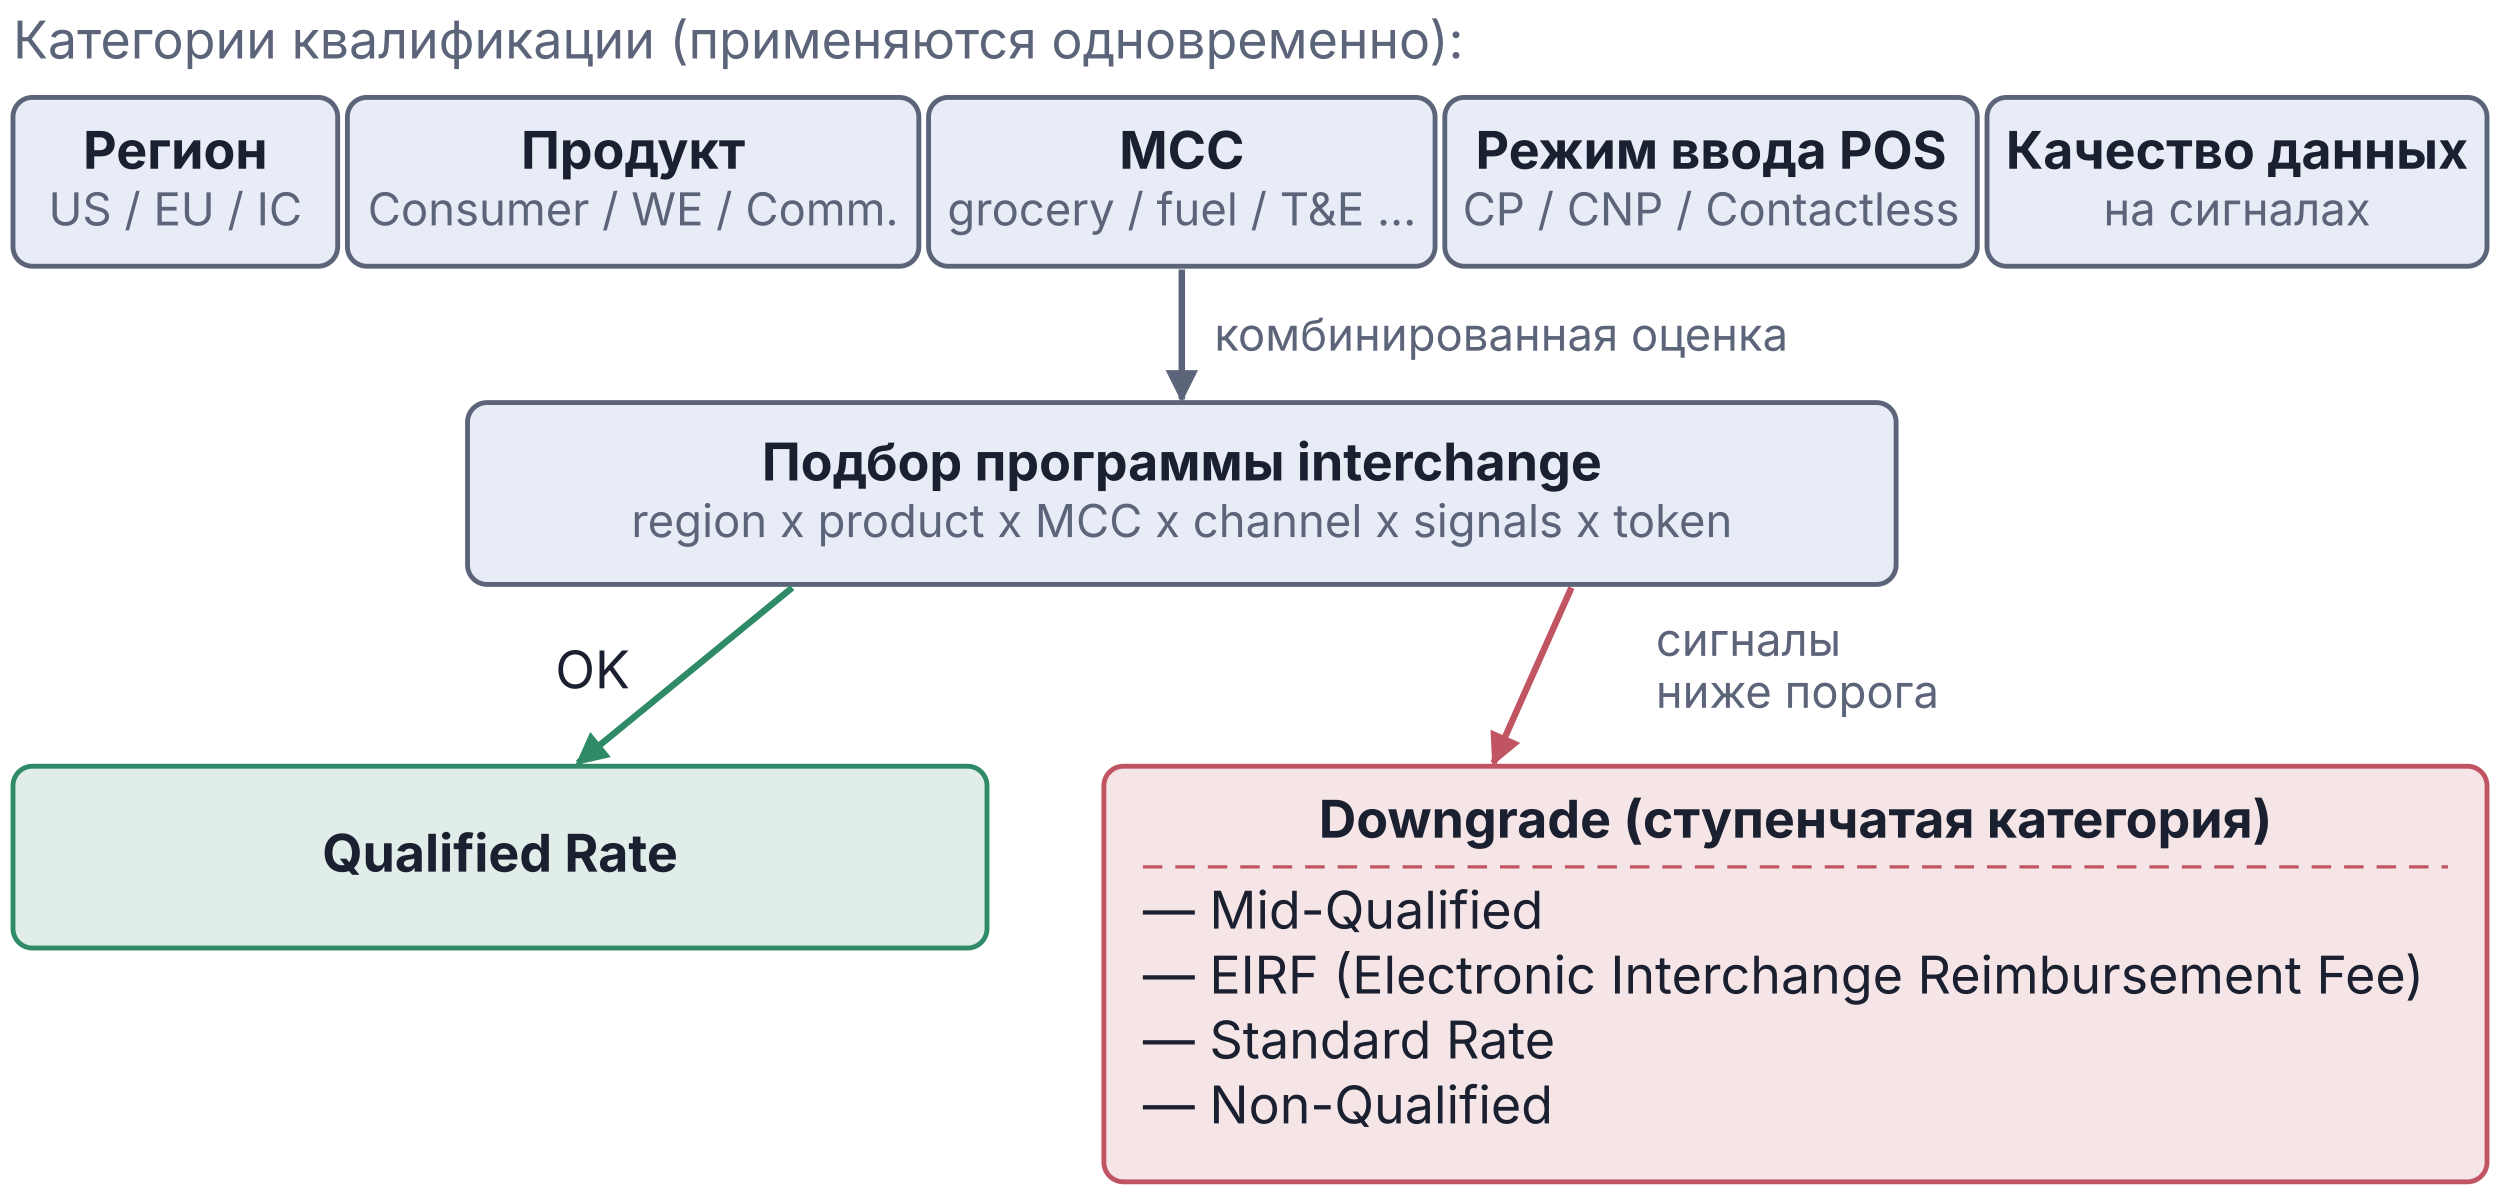
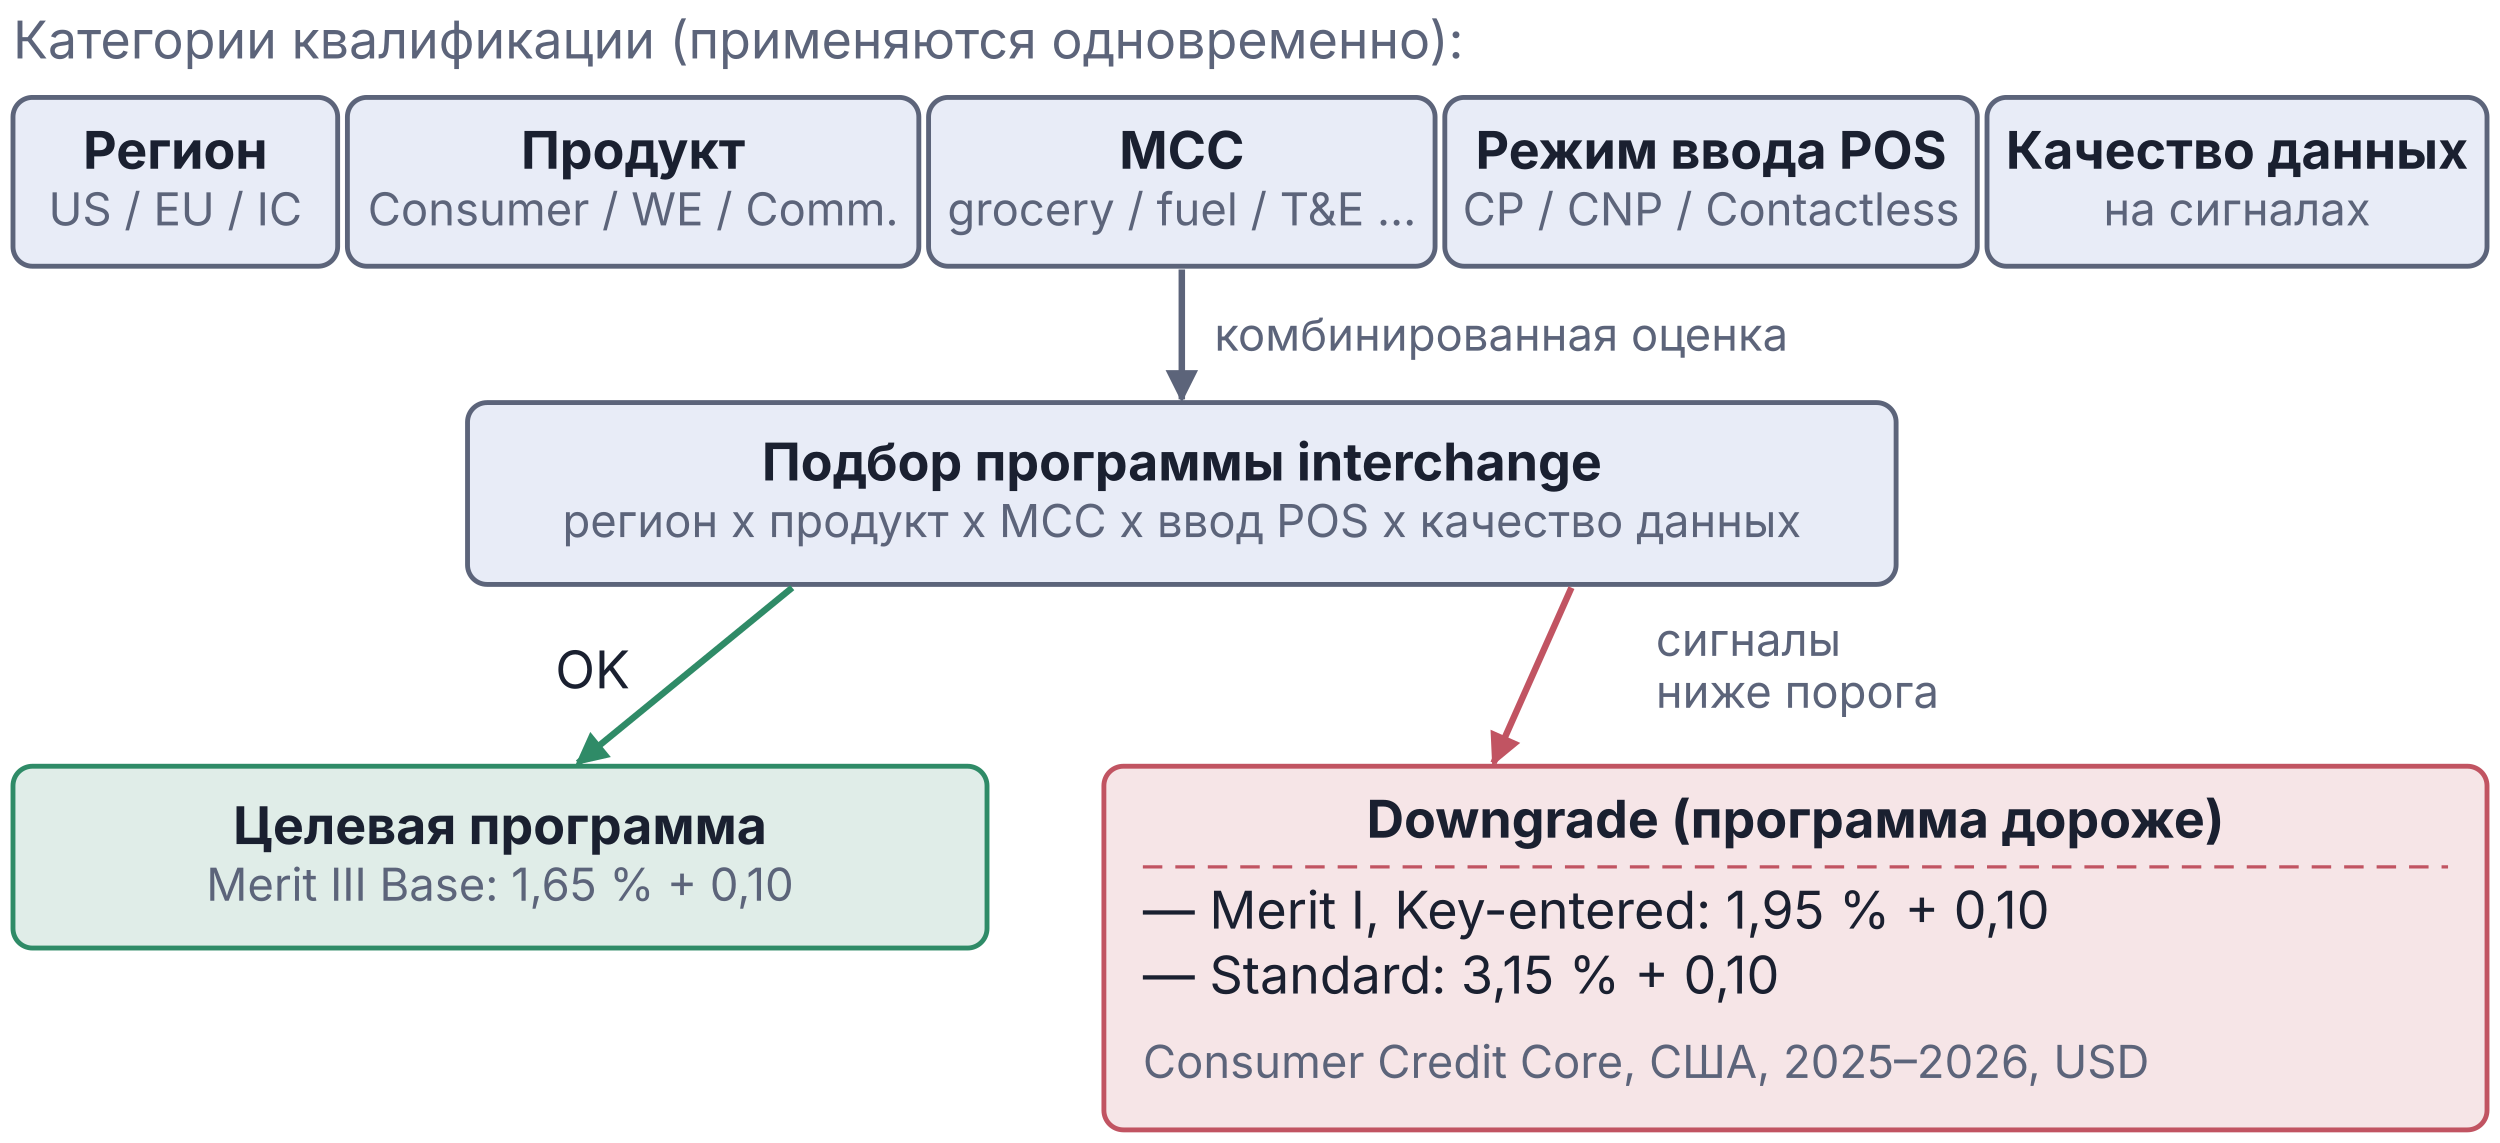
- <svg xmlns="http://www.w3.org/2000/svg" viewBox="0 0 385 184" width="385pt" height="184pt">
+ <svg xmlns="http://www.w3.org/2000/svg" viewBox="0 0 385 176" width="385pt" height="176pt">
  <defs>
    <marker id="arr-Muted" viewBox="0 0 10 10" refX="9" refY="5" markerWidth="5" markerHeight="5" orient="auto">
      <path d="M0,0 L10,5 L0,10 Z" fill="#5C647A" />
    </marker>
    <marker id="arr-Good" viewBox="0 0 10 10" refX="9" refY="5" markerWidth="5" markerHeight="5" orient="auto">
      <path d="M0,0 L10,5 L0,10 Z" fill="#2F8B67" />
    </marker>
    <marker id="arr-Bad" viewBox="0 0 10 10" refX="9" refY="5" markerWidth="5" markerHeight="5" orient="auto">
      <path d="M0,0 L10,5 L0,10 Z" fill="#C15462" />
    </marker>
  </defs>
  <g font-family="Inter, -apple-system, BlinkMacSystemFont, 'Helvetica Neue', Arial, sans-serif" fill="#1A2030">
    <text x="2" y="9" font-size="8" fill="#5C647A">Категории квалификации (применяются одновременно):</text>
    <g>
      <rect x="2" y="15" width="50" height="26" rx="3" fill="#E8ECF7" stroke="#5C647A" stroke-width="0.75" />
      <text x="27" y="25.99" text-anchor="middle" font-size="8" font-weight="bold">Регион</text>
      <text x="27" y="34.71" text-anchor="middle" font-size="7" fill="#5C647A">US / EU / IC</text>
    </g>
    <g>
      <rect x="53.5" y="15" width="88" height="26" rx="3" fill="#E8ECF7" stroke="#5C647A" stroke-width="0.75" />
      <text x="97.5" y="25.99" text-anchor="middle" font-size="8" font-weight="bold">Продукт</text>
      <text x="97.5" y="34.71" text-anchor="middle" font-size="7" fill="#5C647A">Consumer / WE / Comm.</text>
    </g>
    <g>
      <rect x="143" y="15" width="78" height="26" rx="3" fill="#E8ECF7" stroke="#5C647A" stroke-width="0.75" />
      <text x="182" y="25.99" text-anchor="middle" font-size="8" font-weight="bold">MCC</text>
      <text x="182" y="34.71" text-anchor="middle" font-size="7" fill="#5C647A">grocery / fuel / T&amp;E ...</text>
    </g>
    <g>
      <rect x="222.5" y="15" width="82" height="26" rx="3" fill="#E8ECF7" stroke="#5C647A" stroke-width="0.75" />
      <text x="263.5" y="25.99" text-anchor="middle" font-size="8" font-weight="bold">Режим ввода POS</text>
      <text x="263.5" y="34.71" text-anchor="middle" font-size="7" fill="#5C647A">CP / CNP / Contactless</text>
    </g>
    <g>
      <rect x="306" y="15" width="77" height="26" rx="3" fill="#E8ECF7" stroke="#5C647A" stroke-width="0.75" />
      <text x="344.5" y="25.99" text-anchor="middle" font-size="8" font-weight="bold">Качество данных</text>
      <text x="344.5" y="34.71" text-anchor="middle" font-size="7" fill="#5C647A">на сигналах</text>
    </g>
    <g>
      <line x1="182" y1="41.5" x2="182" y2="61.5" stroke="#5C647A" stroke-width="1" marker-end="url(#arr-Muted)" />
      <text x="187" y="54" font-size="7" fill="#5C647A">комбинированная оценка</text>
    </g>
    <g>
      <rect x="72" y="62" width="220" height="28" rx="3" fill="#E8ECF7" stroke="#5C647A" stroke-width="0.75" />
      <text x="182" y="73.99" text-anchor="middle" font-size="8" font-weight="bold">Подбор программы interchange</text>
-       <text x="182" y="82.71" text-anchor="middle" font-size="7" fill="#5C647A">region x product x MCC x channel x signals x token</text>
+       <text x="182" y="82.71" text-anchor="middle" font-size="7" fill="#5C647A">регион x продукт x MCC x ввод POS x качество данных</text>
    </g>
    <g>
      <line x1="122" y1="90.5" x2="89" y2="117.5" stroke="#2F8B67" stroke-width="1" marker-end="url(#arr-Good)" />
      <text x="97" y="106" text-anchor="end" font-size="8">OK</text>
    </g>
    <g>
      <line x1="242" y1="90.5" x2="230" y2="117.5" stroke="#C15462" stroke-width="1" marker-end="url(#arr-Bad)" />
      <text x="255" y="101" font-size="7" fill="#5C647A">сигналы</text>
      <text x="255" y="109" font-size="7" fill="#5C647A">ниже порога</text>
    </g>
    <g>
      <rect x="2" y="118" width="150" height="28" rx="3" fill="#2F8B67" fill-opacity="0.15" stroke="#2F8B67" stroke-width="0.75" />
-       <text x="77" y="134.24" text-anchor="middle" font-size="8" font-weight="bold">Qualified Rate</text>
+       <text x="77" y="129.99" text-anchor="middle" font-size="8" font-weight="bold">Целевая программа</text>
+       <text x="77" y="138.71" text-anchor="middle" font-size="7" fill="#5C647A">Merit III Base: 1,65 % + 0,10</text>
    </g>
    <g>
-       <rect x="170" y="118" width="213" height="64" rx="3" fill="#C15462" fill-opacity="0.15" stroke="#C15462" stroke-width="0.75" />
-       <text x="276.5" y="129" text-anchor="middle" font-size="8" font-weight="bold">Downgrade (ступенчатая категория)</text>
+       <rect x="170" y="118" width="213" height="56" rx="3" fill="#C15462" fill-opacity="0.15" stroke="#C15462" stroke-width="0.75" />
+       <text x="276.5" y="129" text-anchor="middle" font-size="8" font-weight="bold">Downgrade (программа дороже)</text>
      <line x1="176" y1="133.5" x2="377" y2="133.5" stroke="#C15462" stroke-width="0.5" stroke-dasharray="3,2" />
-       <text x="176" y="143" font-size="8">— Mid-Qualified</text>
-       <text x="176" y="153" font-size="8">— EIRF (Electronic Interchange Reimbursement Fee)</text>
-       <text x="176" y="163" font-size="8">— Standard Rate</text>
-       <text x="176" y="173" font-size="8">— Non-Qualified</text>
+       <text x="176" y="143" font-size="8">— Merit I, Key-entered: 1,95 % + 0,10</text>
+       <text x="176" y="153" font-size="8">— Standard: 3,15 % + 0,10</text>
+       <text x="176" y="166" font-size="7" fill="#5C647A">Consumer Credit Core, США, 2025–2026, USD</text>
    </g>
  </g>
</svg>
